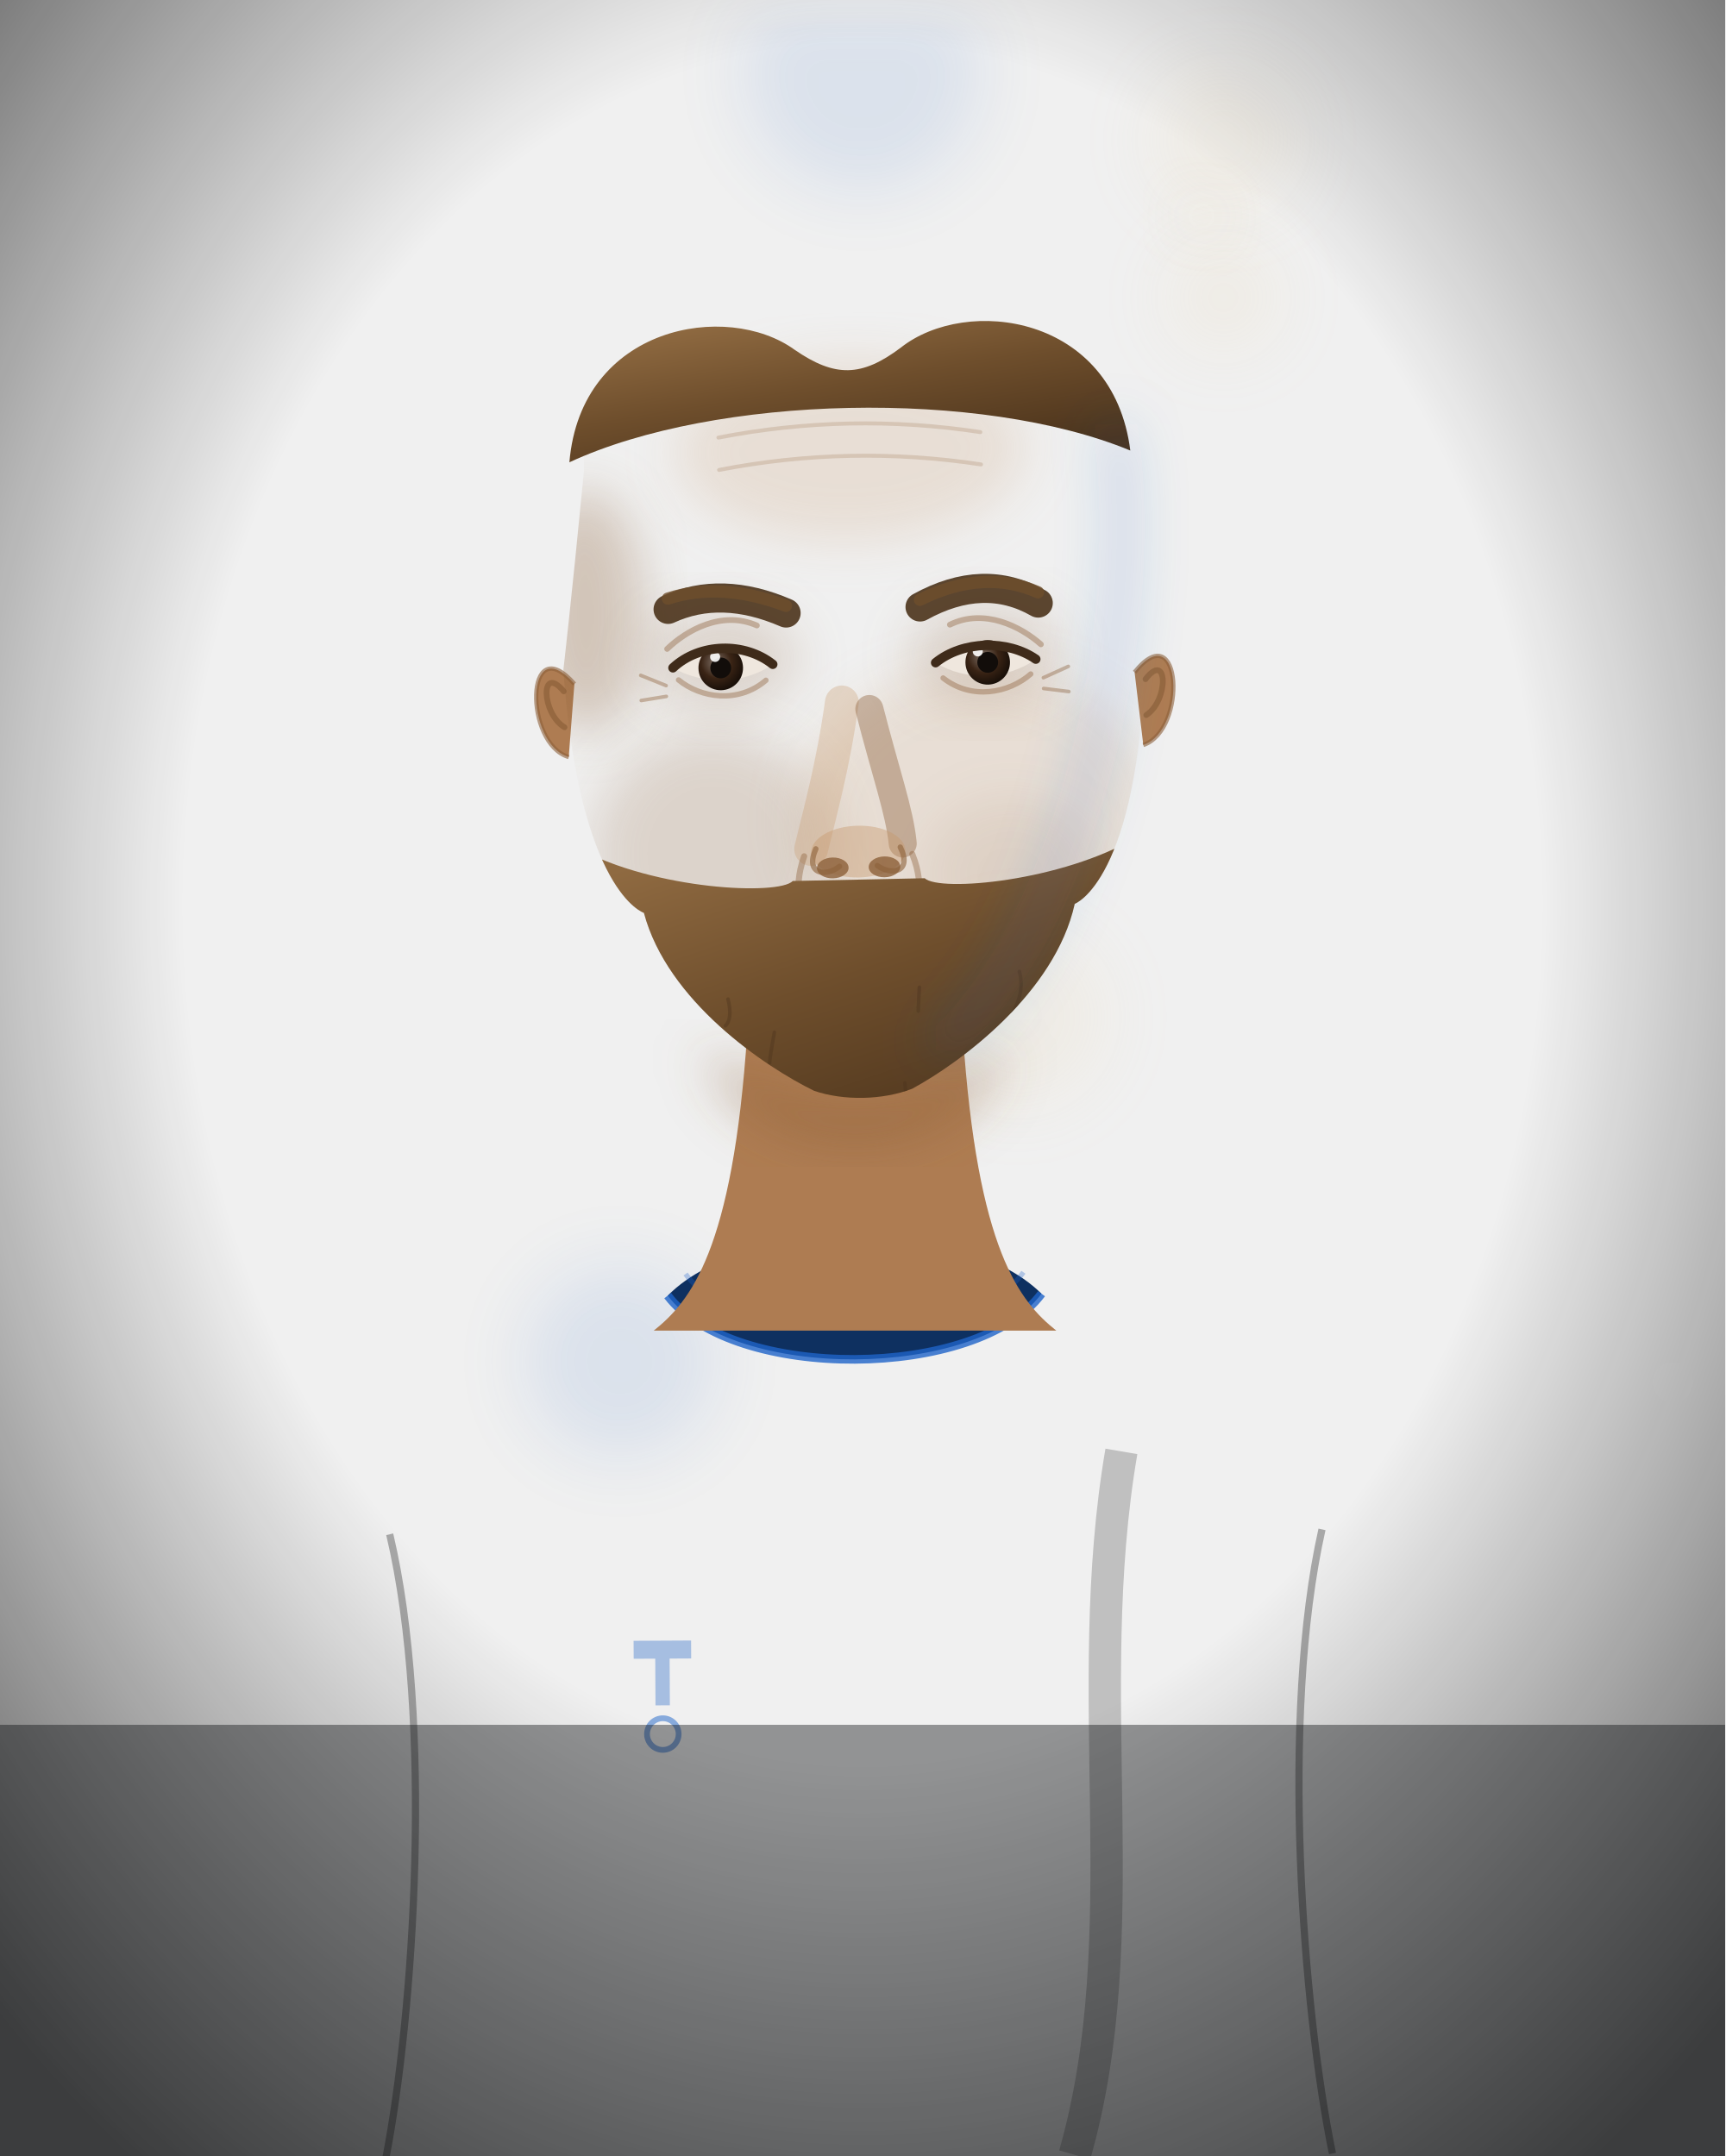
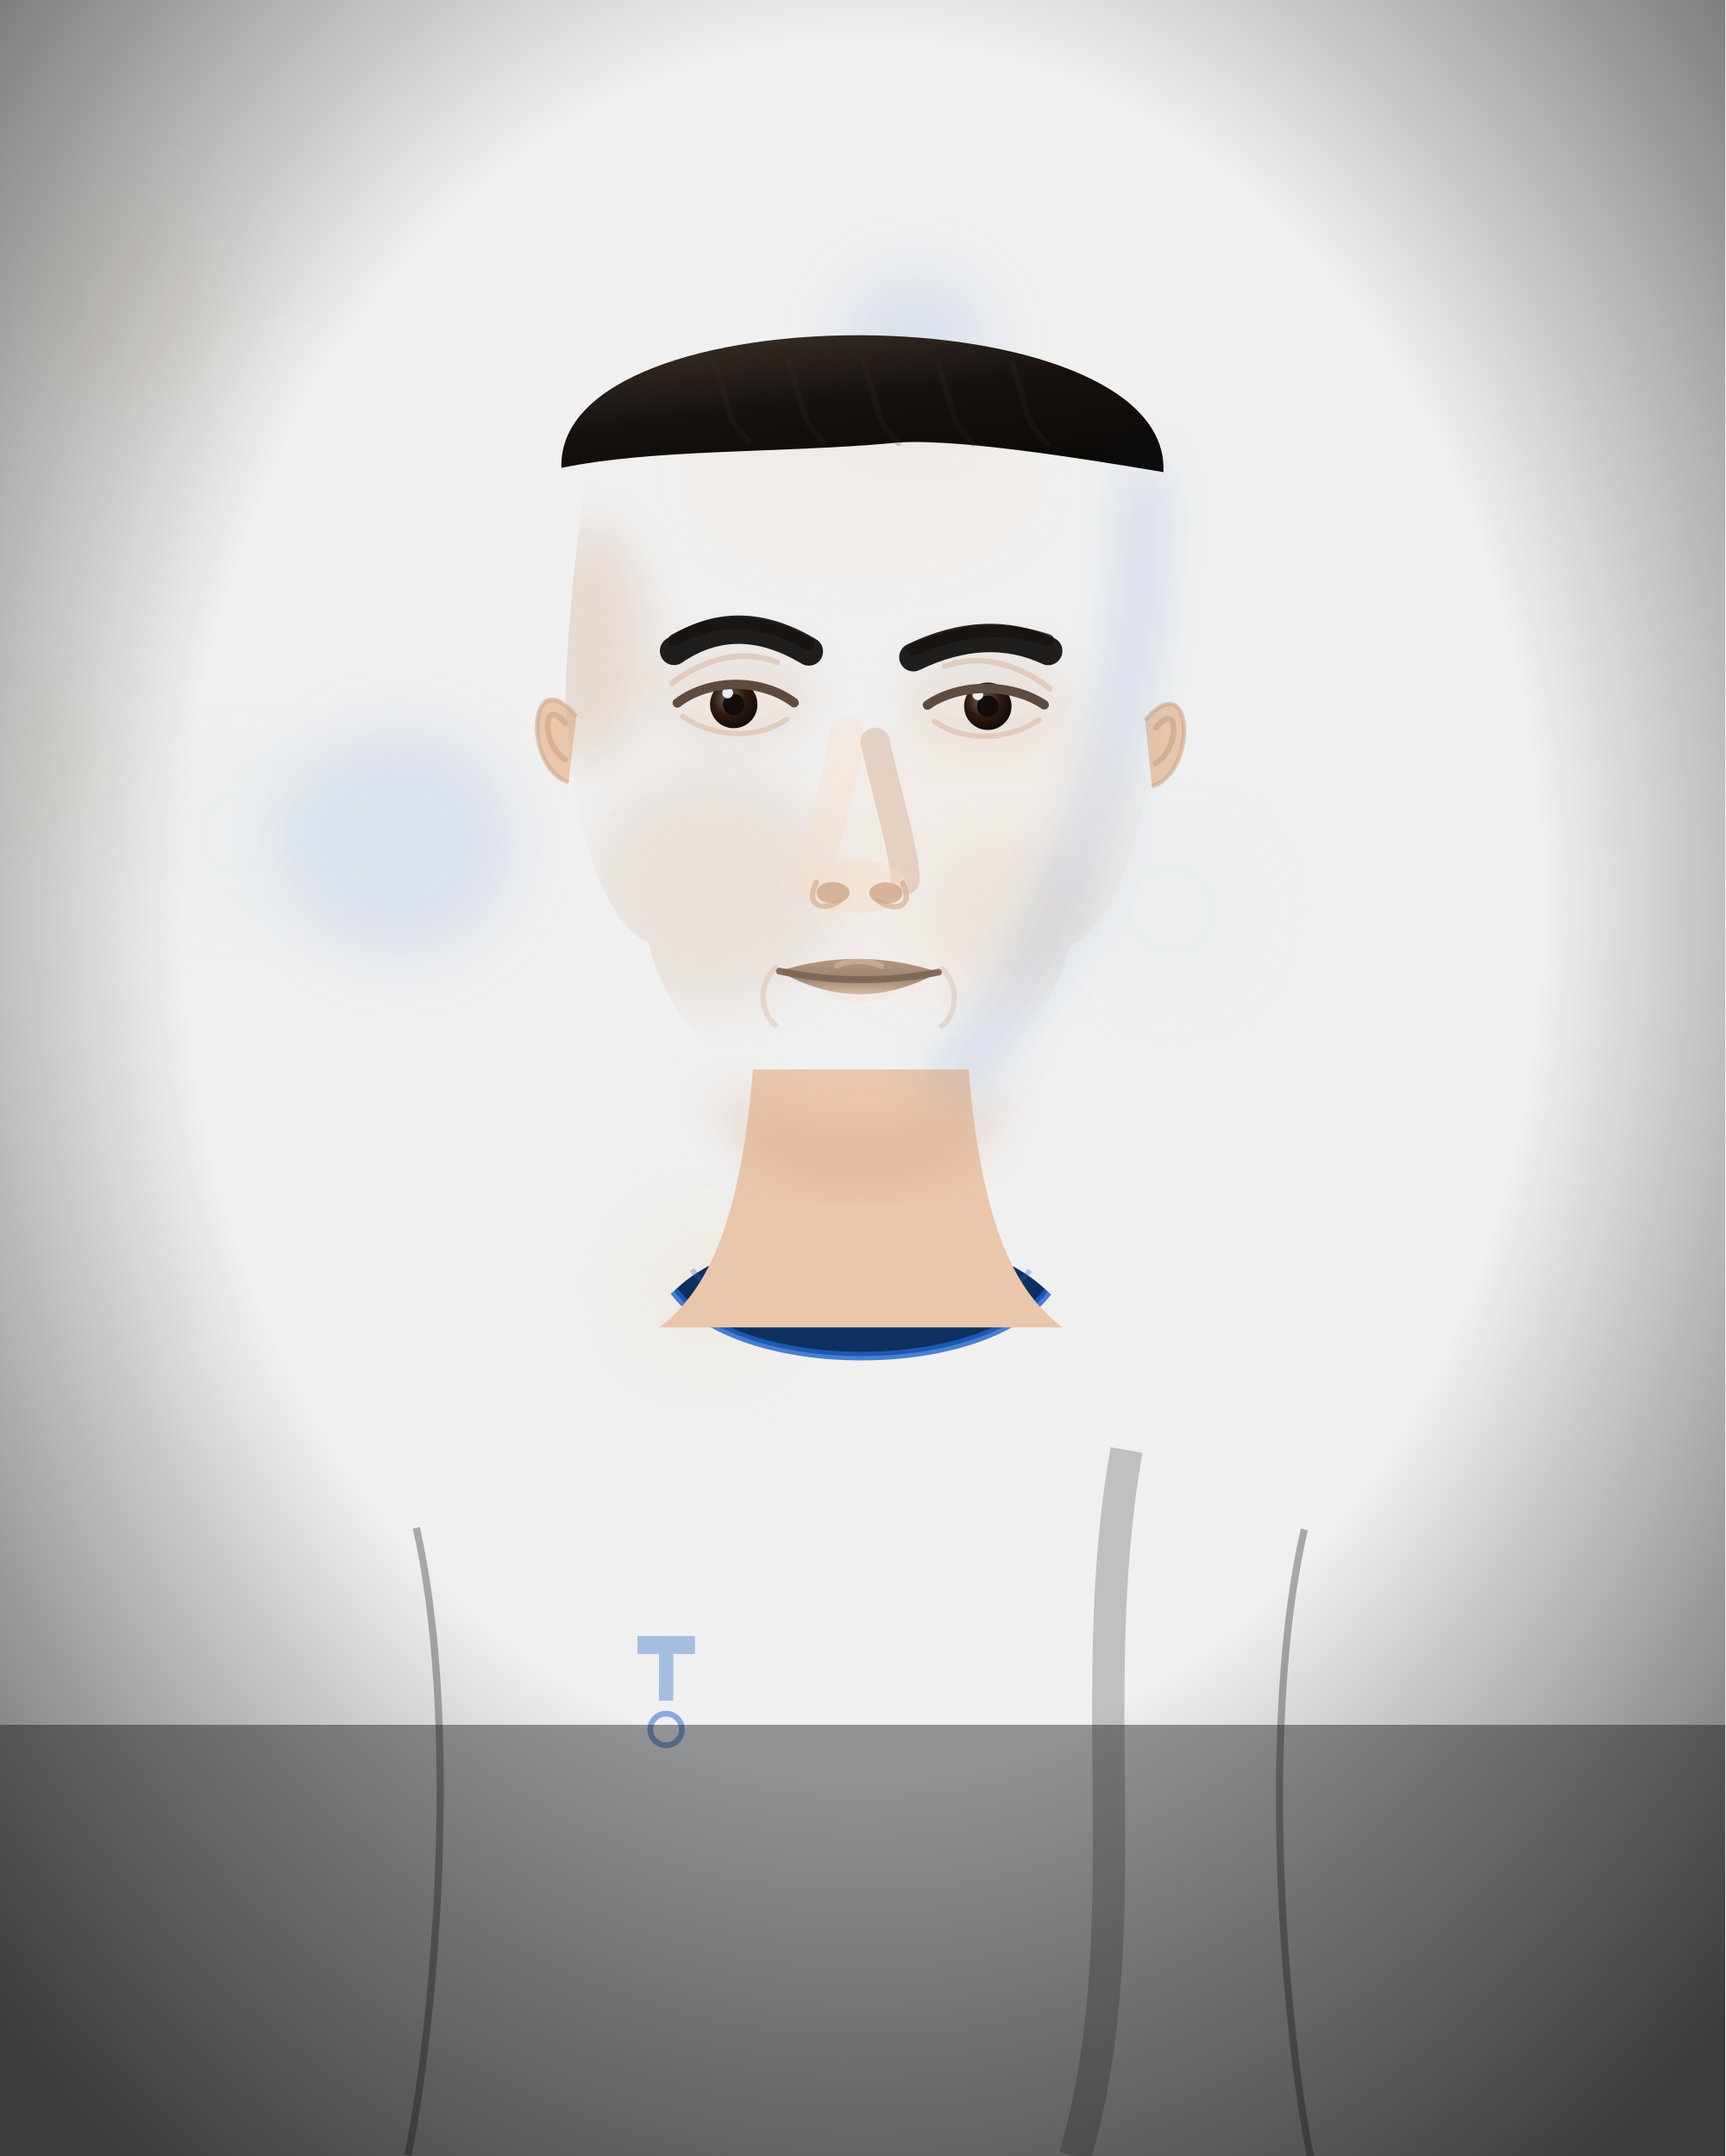
<svg xmlns="http://www.w3.org/2000/svg" viewBox="0 0 480 600" width="480" height="600" role="img" aria-label="Virender Sehwag portrait">
  <defs>
    <radialGradient id="p98f8126eae-bg" cx="50%" cy="34%" r="78%">
      <stop offset="0%" stop-color="#144184" />
      <stop offset="46%" stop-color="#101B24" />
      <stop offset="100%" stop-color="#05090C" />
    </radialGradient>
    <radialGradient id="p98f8126eae-glow" cx="50%" cy="50%" r="50%">
      <stop offset="0%" stop-color="#1E63C8" stop-opacity="0.3" />
      <stop offset="60%" stop-color="#1E63C8" stop-opacity="0.1" />
      <stop offset="100%" stop-color="#1E63C8" stop-opacity="0" />
    </radialGradient>
    <radialGradient id="p98f8126eae-face" cx="66%" cy="26%" r="78%">
-       <stop offset="0%" stop-color="#C69668" />
-       <stop offset="42%" stop-color="#AE7C52" />
-       <stop offset="100%" stop-color="#8C6039" />
+       <stop offset="0%" stop-color="#F7DCC5" />
+       <stop offset="42%" stop-color="#EAC6AB" />
+       <stop offset="100%" stop-color="#CFA88A" />
    </radialGradient>
    <linearGradient id="p98f8126eae-shade" x1="100%" y1="0%" x2="0%" y2="0%">
-       <stop offset="0%" stop-color="#8C6039" stop-opacity="0" />
-       <stop offset="62%" stop-color="#8C6039" stop-opacity="0.1" />
-       <stop offset="100%" stop-color="#8C6039" stop-opacity="0.4" />
+       <stop offset="0%" stop-color="#CFA88A" stop-opacity="0" />
+       <stop offset="62%" stop-color="#CFA88A" stop-opacity="0.1" />
+       <stop offset="100%" stop-color="#CFA88A" stop-opacity="0.4" />
    </linearGradient>
    <linearGradient id="p98f8126eae-hair" x1="20%" y1="0%" x2="80%" y2="100%">
-       <stop offset="0%" stop-color="#8F6A41" />
-       <stop offset="46%" stop-color="#6E4E2C" />
-       <stop offset="100%" stop-color="#4B331B" />
+       <stop offset="0%" stop-color="#3A2E27" />
+       <stop offset="46%" stop-color="#17120F" />
+       <stop offset="100%" stop-color="#0A0806" />
    </linearGradient>
    <linearGradient id="p98f8126eae-jersey" x1="10%" y1="0%" x2="90%" y2="100%">
      <stop offset="0%" stop-color="#0e3060" />
      <stop offset="52%" stop-color="#081a34" />
      <stop offset="100%" stop-color="#070D12" />
    </linearGradient>
    <radialGradient id="p98f8126eae-iris" cx="40%" cy="38%" r="62%">
-       <stop offset="0%" stop-color="#7f7167" />
-       <stop offset="55%" stop-color="#3A2415" />
-       <stop offset="100%" stop-color="#1a1009" />
+       <stop offset="0%" stop-color="#776b63" />
+       <stop offset="55%" stop-color="#2E1B0F" />
+       <stop offset="100%" stop-color="#150c07" />
    </radialGradient>
    <linearGradient id="p98f8126eae-lip" x1="0%" y1="0%" x2="0%" y2="100%">
-       <stop offset="0%" stop-color="#765130" />
-       <stop offset="55%" stop-color="#654529" />
-       <stop offset="100%" stop-color="#9d704a" />
+       <stop offset="0%" stop-color="#ae8d74" />
+       <stop offset="55%" stop-color="#957963" />
+       <stop offset="100%" stop-color="#d3b29a" />
    </linearGradient>
    <radialGradient id="p98f8126eae-vig" cx="50%" cy="42%" r="72%">
      <stop offset="55%" stop-color="#000" stop-opacity="0" />
      <stop offset="100%" stop-color="#000" stop-opacity="0.6" />
    </radialGradient>
    <filter id="p98f8126eae-soft" x="-30%" y="-30%" width="160%" height="160%">
      <feGaussianBlur stdDeviation="7" />
    </filter>
    <filter id="p98f8126eae-bokeh" x="-50%" y="-50%" width="200%" height="200%">
      <feGaussianBlur stdDeviation="9" />
    </filter>
    <clipPath id="p98f8126eae-clip">
-       <path d="M 163.8 129.5 C 163.8 91, 197.1 87, 237.9 87 C 278.6 87, 311.9 91, 311.9 129.5 C 316.3 166.8, 318.8 184.8, 318.8 184.8 C 315.6 246.8, 297.8 252.8, 297.8 252.8 C 291.8 277.5, 265.1 296.3, 251.5 303.3 C 243.3 306.3, 232.4 306.3, 224.2 303.3 C 210.6 296.3, 183.9 277.5, 177.9 252.8 C 177.9 252.8, 160.1 246.8, 156.9 184.8 C 156.9 184.8, 159.4 166.8, 163.8 129.5 Z" />
+       <path d="M 161.7 139.4 C 161.7 100.8, 196.7 96.8, 239.5 96.8 C 282.2 96.8, 317.2 100.8, 317.2 139.4 C 321.8 176.7, 321.6 194.7, 321.6 194.7 C 318.3 256.8, 298 262.8, 298 262.8 C 292.2 287.6, 269.5 304.6, 254.5 311.6 C 245.5 314.6, 233.4 314.6, 224.4 311.6 C 209.4 304.6, 186.7 287.6, 180.9 262.8 C 180.9 262.8, 160.6 256.8, 157.3 194.7 C 157.3 194.7, 157.1 176.7, 161.7 139.4 Z" />
    </clipPath>
  </defs>
  <rect width="480" height="600" fill="url(#bgGradId)" />
  <g>
-     <circle cx="239.8" cy="20.2" r="33.8" fill="#1E63C8" opacity="0.1" filter="url(#p98f8126eae-bokeh)" />
-     <circle cx="491.6" cy="111.1" r="21.6" fill="#1E63C8" opacity="0" filter="url(#p98f8126eae-bokeh)" />
-     <circle cx="283.3" cy="283" r="25.6" fill="#E8C98A" opacity="0.1" filter="url(#p98f8126eae-bokeh)" />
-     <circle cx="234.6" cy="350" r="12.8" fill="#1E63C8" opacity="0.1" filter="url(#p98f8126eae-bokeh)" />
-     <circle cx="340.4" cy="82.8" r="16.7" fill="#E8C98A" opacity="0.1" filter="url(#p98f8126eae-bokeh)" />
-     <circle cx="172.5" cy="378.8" r="27.6" fill="#1E63C8" opacity="0.1" filter="url(#p98f8126eae-bokeh)" />
-     <circle cx="465.5" cy="384.7" r="8.8" fill="#FFFFFF" opacity="0.1" filter="url(#p98f8126eae-bokeh)" />
-     <circle cx="88.4" cy="25.6" r="7.7" fill="#FFFFFF" opacity="0.1" filter="url(#p98f8126eae-bokeh)" />
-     <circle cx="340.4" cy="38.9" r="21.6" fill="#E8C98A" opacity="0.1" filter="url(#p98f8126eae-bokeh)" />
-     <circle cx="334.4" cy="60.2" r="8.2" fill="#E8C98A" opacity="0.1" filter="url(#p98f8126eae-bokeh)" />
+     <circle cx="196" cy="358.7" r="25.8" fill="#E8C98A" opacity="0.1" filter="url(#p98f8126eae-bokeh)" />
+     <circle cx="110.8" cy="234.6" r="33.5" fill="#1E63C8" opacity="0.1" filter="url(#p98f8126eae-bokeh)" />
+     <circle cx="244.4" cy="371.4" r="22.9" fill="#1E63C8" opacity="0" filter="url(#p98f8126eae-bokeh)" />
+     <circle cx="325.8" cy="253.2" r="30.4" fill="#BFD8E6" opacity="0.1" filter="url(#p98f8126eae-bokeh)" />
+     <circle cx="77.4" cy="107.3" r="17.7" fill="#FFFFFF" opacity="0.1" filter="url(#p98f8126eae-bokeh)" />
+     <circle cx="127.4" cy="254.8" r="26.5" fill="#FFFFFF" opacity="0" filter="url(#p98f8126eae-bokeh)" />
+     <circle cx="34" cy="83.5" r="30.5" fill="#E8C98A" opacity="0.1" filter="url(#p98f8126eae-bokeh)" />
+     <circle cx="348" cy="143.1" r="11.6" fill="#FFFFFF" opacity="0.1" filter="url(#p98f8126eae-bokeh)" />
+     <circle cx="254.5" cy="96.1" r="22" fill="#1E63C8" opacity="0.1" filter="url(#p98f8126eae-bokeh)" />
+     <circle cx="493.6" cy="156.1" r="23.1" fill="#E8C98A" opacity="0.1" filter="url(#p98f8126eae-bokeh)" />
+     <circle cx="5.5" cy="211.2" r="22.9" fill="#E8C98A" opacity="0.1" filter="url(#p98f8126eae-bokeh)" />
+     <circle cx="59.5" cy="384.9" r="16.3" fill="#FFFFFF" opacity="0.1" filter="url(#p98f8126eae-bokeh)" />
+     <circle cx="66.8" cy="231.8" r="29.7" fill="#BFD8E6" opacity="0.1" filter="url(#p98f8126eae-bokeh)" />
    <rect x="0" y="180" width="480" height="36" fill="#DDEAF2" opacity="0" />
  </g>
-   <ellipse cx="237.9" cy="182.7" rx="194.3" ry="244.4" fill="url(#glowId)" />
-   <g transform="rotate(-0.3 237.9 382.3)">
-     <path d="M 68.2 600 C 102.2 412.3, 141.9 370.3, 185.9 360.3     L 289.9 360.3 C 333.9 370.3, 373.6 412.3, 407.6 600 Z" fill="url(#jerseyGradId)" />
-     <path d="M 108.2 426.3 C 120.2 478.3, 114.2 560, 106.2 600" fill="none" stroke="#000" stroke-opacity="0.3" stroke-width="2" />
-     <path d="M 367.6 426.3 C 355.6 478.3, 361.6 560, 369.6 600" fill="none" stroke="#000" stroke-opacity="0.3" stroke-width="2" />
-     <path d="M 151.9 416.3 C 167.9 466.3, 155.9 530, 173.9 600" fill="none" stroke="#fff" stroke-opacity="0" stroke-width="10" />
-     <path d="M 311.9 404.3 C 299.9 472.3, 315.9 538, 297.9 600" fill="none" stroke="#000" stroke-opacity="0.2" stroke-width="9" />
-     <path d="M 185.9 360.3 C 203.9 384.3, 271.9 384.3, 289.9 360.3     C 277.9 348.3, 255.9 344.3, 237.9 344.3     C 219.9 344.3, 197.9 348.3, 185.9 360.3 Z" fill="#0e3060" />
-     <path d="M 185.9 360.3 C 203.9 384.3, 271.9 384.3, 289.9 360.3" fill="none" stroke="#1E63C8" stroke-opacity="0.8" stroke-width="2.4" />
-     <path d="M 190.9 354.3 C 204.9 374.3, 270.9 374.3, 284.9 354.3" fill="none" stroke="#1E63C8" stroke-opacity="0.3" stroke-width="1.4" />
-     <g transform="translate(175.9 456.3)" opacity="0.5">
+   <ellipse cx="239.5" cy="192.6" rx="197.1" ry="244.7" fill="url(#glowId)" />
+   <g transform="rotate(0.1 239.5 381.4)">
+     <path d="M 75.9 600 C 109.9 411.4, 143.5 369.4, 187.5 359.4     L 291.5 359.4 C 335.5 369.4, 369 411.4, 403 600 Z" fill="url(#jerseyGradId)" />
+     <path d="M 115.9 425.4 C 127.9 477.4, 121.9 560, 113.9 600" fill="none" stroke="#000" stroke-opacity="0.3" stroke-width="2" />
+     <path d="M 363 425.4 C 351 477.4, 357 560, 365 600" fill="none" stroke="#000" stroke-opacity="0.3" stroke-width="2" />
+     <path d="M 153.5 415.4 C 169.5 465.4, 157.5 530, 175.5 600" fill="none" stroke="#fff" stroke-opacity="0" stroke-width="10" />
+     <path d="M 313.5 403.4 C 301.5 471.4, 317.5 538, 299.5 600" fill="none" stroke="#000" stroke-opacity="0.2" stroke-width="9" />
+     <path d="M 187.5 359.4 C 205.5 383.4, 273.5 383.4, 291.5 359.4     C 279.5 347.4, 257.5 343.4, 239.5 343.4     C 221.5 343.4, 199.5 347.4, 187.5 359.4 Z" fill="#0e3060" />
+     <path d="M 187.5 359.4 C 205.5 383.4, 273.5 383.4, 291.5 359.4" fill="none" stroke="#1E63C8" stroke-opacity="0.8" stroke-width="2.4" />
+     <path d="M 192.5 353.4 C 206.5 373.4, 272.5 373.4, 286.5 353.4" fill="none" stroke="#1E63C8" stroke-opacity="0.3" stroke-width="1.4" />
+     <g transform="translate(177.5 455.4)" opacity="0.5">
      <path d="M 0 0 L 16 0 L 16 5 L 10 5 L 10 18 L 6 18 L 6 5 L 0 5 Z" fill="#1E63C8" opacity="0.7" />
      <circle cx="8" cy="26" r="4.4" fill="none" stroke="#1E63C8" stroke-width="1.6" />
    </g>
  </g>
-   <path d="M 207.9 287.5 L 267.9 287.5 C 271.9 348.3, 283.9 362.3, 293.9 370.3     L 181.9 370.3 C 191.9 362.3, 203.9 348.3, 207.9 287.5 Z" fill="#AE7C52" />
-   <path d="M 207.9 287.5 L 267.9 287.5 C 265.9 311.5, 267.9 342.3, 277.9 362.3     L 197.9 362.3 C 207.9 342.3, 209.9 311.5, 207.9 287.5 Z" fill="url(#shadeGradId)" opacity="0.9" />
-   <path d="M 195.9 291.5 C 221.9 313.5, 253.9 313.5, 279.9 291.5     C 267.9 325.5, 207.9 325.5, 195.9 291.5 Z" fill="#8C6039" opacity="0.6" filter="url(#p98f8126eae-soft)" />
-   <g transform="rotate(-1.2 237.9 193.3)">
-     <path d="M 159.9 188.7 C 146.5 172.7, 145.5 205.1, 157.9 209" fill="#AE7C52" stroke="#8C6039" stroke-opacity="0.6" stroke-width="1.2" />
-     <path d="M 156.9 190.7 C 150.5 182.7, 150.5 196.7, 156.9 200.7" fill="none" stroke="#8C6039" stroke-opacity="0.7" stroke-width="1.6" stroke-linecap="round" />
-     <path d="M 315.8 188.7 C 329.2 172.7, 330.2 205.1, 317.8 209" fill="#AE7C52" stroke="#8C6039" stroke-opacity="0.6" stroke-width="1.2" />
-     <path d="M 318.8 190.7 C 325.2 182.7, 325.2 196.7, 318.8 200.7" fill="none" stroke="#8C6039" stroke-opacity="0.7" stroke-width="1.6" stroke-linecap="round" />
-     <path d="M 163.8 129.5 C 163.8 91, 197.1 87, 237.9 87 C 278.6 87, 311.9 91, 311.9 129.5 C 316.3 166.8, 318.8 184.8, 318.8 184.8 C 315.6 246.8, 297.8 252.8, 297.8 252.8 C 291.8 277.5, 265.1 296.3, 251.5 303.3 C 243.3 306.3, 232.4 306.3, 224.2 303.3 C 210.6 296.3, 183.9 277.5, 177.9 252.8 C 177.9 252.8, 160.1 246.8, 156.9 184.8 C 156.9 184.8, 159.4 166.8, 163.8 129.5 Z" fill="url(#faceGradId)" />
+   <path d="M 209.5 297.6 L 269.5 297.6 C 273.5 347.4, 285.5 361.4, 295.5 369.4     L 183.5 369.4 C 193.5 361.4, 205.5 347.4, 209.5 297.6 Z" fill="#EAC6AB" />
+   <path d="M 209.5 297.6 L 269.5 297.6 C 267.5 321.6, 269.5 341.4, 279.5 361.4     L 199.5 361.4 C 209.5 341.4, 211.5 321.6, 209.5 297.6 Z" fill="url(#shadeGradId)" opacity="0.9" />
+   <path d="M 197.5 301.6 C 223.5 323.6, 255.5 323.6, 281.5 301.6     C 269.5 335.6, 209.5 335.6, 197.5 301.6 Z" fill="#CFA88A" opacity="0.6" filter="url(#p98f8126eae-soft)" />
+   <g transform="rotate(0.4 239.5 203.2)">
+     <path d="M 160.3 199.9 C 146.7 183.9, 145.7 214.7, 158.3 218.2" fill="#EAC6AB" stroke="#CFA88A" stroke-opacity="0.6" stroke-width="1.2" />
+     <path d="M 157.3 201.9 C 150.7 193.9, 150.7 207.9, 157.3 211.9" fill="none" stroke="#CFA88A" stroke-opacity="0.7" stroke-width="1.6" stroke-linecap="round" />
+     <path d="M 318.6 199.9 C 332.2 183.9, 333.2 214.7, 320.6 218.2" fill="#EAC6AB" stroke="#CFA88A" stroke-opacity="0.6" stroke-width="1.2" />
+     <path d="M 321.6 201.9 C 328.2 193.9, 328.2 207.9, 321.6 211.9" fill="none" stroke="#CFA88A" stroke-opacity="0.7" stroke-width="1.6" stroke-linecap="round" />
+     <path d="M 161.7 139.4 C 161.7 100.8, 196.7 96.8, 239.5 96.8 C 282.2 96.8, 317.2 100.8, 317.2 139.4 C 321.8 176.7, 321.6 194.7, 321.6 194.7 C 318.3 256.8, 298 262.8, 298 262.8 C 292.2 287.6, 269.5 304.6, 254.5 311.6 C 245.5 314.6, 233.4 314.6, 224.4 311.6 C 209.4 304.6, 186.7 287.6, 180.9 262.8 C 180.9 262.8, 160.6 256.8, 157.3 194.7 C 157.3 194.7, 157.1 176.7, 161.7 139.4 Z" fill="url(#faceGradId)" />
    <g clip-path="url(#p98f8126eae-clip)">
-       <rect x="146.9" y="77" width="181.9" height="236.5" fill="url(#shadeGradId)" />
-       <ellipse cx="271.9" cy="228.7" rx="50.2" ry="42.5" fill="#C69668" opacity="0.2" filter="url(#p98f8126eae-soft)" />
-       <ellipse cx="197.4" cy="236.7" rx="34" ry="34" fill="#8C6039" opacity="0.2" filter="url(#p98f8126eae-soft)" />
-       <ellipse cx="237.9" cy="125.3" rx="48.6" ry="25.5" fill="#C69668" opacity="0.2" filter="url(#p98f8126eae-soft)" />
-       <ellipse cx="163.4" cy="168.7" rx="16.2" ry="34" fill="#8C6039" opacity="0.3" filter="url(#p98f8126eae-soft)" />
-       <ellipse cx="201.3" cy="182.7" rx="20.9" ry="14.2" fill="#8C6039" opacity="0.2" filter="url(#p98f8126eae-soft)" />
-       <ellipse cx="274.4" cy="182.7" rx="20.9" ry="14.2" fill="#8C6039" opacity="0.2" filter="url(#p98f8126eae-soft)" />
-       <ellipse cx="280" cy="244" rx="24.3" ry="21.2" fill="#855b36" opacity="0.1" filter="url(#p98f8126eae-soft)" />
-       <path d="M 219.2 170.2 Q 201.3 162 186.4 168.5" fill="none" stroke="#4B331B" stroke-width="8.1" stroke-linecap="round" opacity="0.9" />
-       <path d="M 219.2 168.2 Q 201.3 161 186.4 165.5" fill="none" stroke="#6E4E2C" stroke-width="3.4" stroke-linecap="round" opacity="0.8" />
-       <path d="M 256.5 169.3 Q 274.4 159.9 289.4 168.9" fill="none" stroke="#4B331B" stroke-width="8.1" stroke-linecap="round" opacity="0.9" />
-       <path d="M 256.5 167.3 Q 274.4 158.9 289.4 165.9" fill="none" stroke="#6E4E2C" stroke-width="3.4" stroke-linecap="round" opacity="0.8" />
-       <path d="M 215.2 184.4 C 207.5 178, 195 178, 187.4 184.8       C 195.7 189.8, 207.1 189.8, 215.2 184.4 Z" fill="#EFE7DE" />
-       <circle cx="200.7" cy="185.1" r="6.2" fill="url(#p98f8126eae-iris)" />
-       <circle cx="200.7" cy="185.1" r="2.9" fill="#120D0A" />
-       <circle cx="199.2" cy="182" r="1.4" fill="#fff" opacity="0.9" />
-       <path d="M 215.2 184.4 C 207.5 178, 195 178, 187.4 184.8" fill="none" stroke="#3f2b1a" stroke-width="2.6" stroke-linecap="round" />
-       <path d="M 211 173.5 C 201.3 169, 191.3 174.5, 185.9 179.5" fill="none" stroke="#8C6039" stroke-width="1.6" opacity="0.4" stroke-linecap="round" />
-       <path d="M 213.2 188.8 C 205.4 195.2, 195 193.4, 188.9 188.2" fill="none" stroke="#8C6039" stroke-width="1.5" opacity="0.4" stroke-linecap="round" />
-       <path d="M 185.4 189.7 L 178.4 186.7 M 185.4 192.7 L 178.4 193.7" stroke="#8C6039" stroke-width="1" opacity="0.4" stroke-linecap="round" />
-       <path d="M 260.5 184.9 C 268.2 178.9, 280.7 178.9, 288.4 184.5       C 280 190.2, 268.6 190.2, 260.5 184.9 Z" fill="#EFE7DE" />
-       <circle cx="275" cy="185.1" r="6.2" fill="url(#p98f8126eae-iris)" />
-       <circle cx="275" cy="185.1" r="2.9" fill="#120D0A" />
-       <circle cx="272.3" cy="182" r="1.4" fill="#fff" opacity="0.9" />
-       <path d="M 260.5 184.9 C 268.2 178.9, 280.7 178.9, 288.4 184.5" fill="none" stroke="#3f2b1a" stroke-width="2.6" stroke-linecap="round" />
-       <path d="M 264.7 174.4 C 274.4 169.9, 284.5 175.4, 289.9 180.4" fill="none" stroke="#8C6039" stroke-width="1.6" opacity="0.4" stroke-linecap="round" />
-       <path d="M 262.5 189.2 C 270.3 195.6, 280.7 193.8, 286.9 188.6" fill="none" stroke="#8C6039" stroke-width="1.5" opacity="0.4" stroke-linecap="round" />
-       <path d="M 290.4 189.7 L 297.4 186.7 M 290.4 192.7 L 297.4 193.7" stroke="#8C6039" stroke-width="1" opacity="0.4" stroke-linecap="round" />
-       <path d="M 234.2 195.4 C 231.3 213.4, 227.4 226, 224.8 236" fill="none" stroke="#C69668" stroke-width="9.4" stroke-linecap="round" opacity="0.3" />
-       <path d="M 241.8 197.4 C 246 215.4, 249.6 226, 250.3 235" fill="none" stroke="#8C6039" stroke-width="7.8" stroke-linecap="round" opacity="0.4" />
-       <ellipse cx="237.9" cy="237" rx="13.1" ry="7.2" fill="#C69668" opacity="0.4" />
-       <ellipse cx="230.7" cy="241.4" rx="4.4" ry="2.9" fill="#8C6039" opacity="0.8" />
-       <ellipse cx="245.1" cy="241.4" rx="4.4" ry="2.9" fill="#8C6039" opacity="0.8" />
-       <path d="M 226.1 236 C 222.8 243, 228.7 244, 232.6 241" fill="none" stroke="#8C6039" stroke-width="1.5" opacity="0.6" stroke-linecap="round" />
-       <path d="M 249.6 236 C 252.9 243, 247 244, 243.1 241" fill="none" stroke="#8C6039" stroke-width="1.5" opacity="0.6" stroke-linecap="round" />
-       <path d="M 217.5 254.8 Q 237.9 246.3 258.2 254.8 Q 237.9 265.9 217.5 254.8 Z" fill="url(#p98f8126eae-lip)" opacity="0.9" />
-       <path d="M 232.2 252.9 Q 237.9 249.7 243.6 252.9" fill="none" stroke="#C69668" stroke-width="1.6" opacity="0.3" stroke-linecap="round" />
-       <path d="M 217.5 254.8 Q 237.9 259.3 258.2 254.8" fill="none" stroke="#543a22" stroke-width="1.9" stroke-linecap="round" opacity="0.9" />
-       <path d="M 229.3 260.1 Q 237.9 262.7 246 260.1" fill="none" stroke="#C69668" stroke-width="1.7" opacity="0.3" stroke-linecap="round" />
-       <path d="M 216.5 253.8 C 210.5 259.8, 213.5 267.8, 216.5 269.8" fill="none" stroke="#8C6039" stroke-width="1.5" opacity="0.3" stroke-linecap="round" />
-       <path d="M 259.2 253.8 C 265.2 259.8, 262.2 267.8, 259.2 269.8" fill="none" stroke="#8C6039" stroke-width="1.5" opacity="0.3" stroke-linecap="round" />
-       <path d="M 222.8 238 C 218.8 248.8, 223.6 250.8, 219.5 253.8" fill="none" stroke="#8C6039" stroke-width="1.7" opacity="0.4" stroke-linecap="round" />
-       <path d="M 252.9 238 C 256.9 248.8, 252.1 250.8, 256.2 253.8" fill="none" stroke="#8C6039" stroke-width="1.7" opacity="0.4" stroke-linecap="round" />
-       <path d="M 201.4 121 Q 237.9 114.7 274.3 121" fill="none" stroke="#8C6039" stroke-width="1.1" opacity="0.2" stroke-linecap="round" />
-       <path d="M 201.4 130 Q 237.9 123.7 274.3 130" fill="none" stroke="#8C6039" stroke-width="1.1" opacity="0.2" stroke-linecap="round" />
+       <rect x="147.3" y="86.8" width="184.2" height="236.8" fill="url(#shadeGradId)" />
+       <ellipse cx="273.9" cy="239.9" rx="50.9" ry="42.6" fill="#F7DCC5" opacity="0.2" filter="url(#p98f8126eae-soft)" />
+       <ellipse cx="198.4" cy="247.9" rx="34.5" ry="34.1" fill="#CFA88A" opacity="0.2" filter="url(#p98f8126eae-soft)" />
+       <ellipse cx="239.5" cy="135.1" rx="49.3" ry="25.5" fill="#F7DCC5" opacity="0.2" filter="url(#p98f8126eae-soft)" />
+       <ellipse cx="163.9" cy="179.9" rx="16.4" ry="34.1" fill="#CFA88A" opacity="0.3" filter="url(#p98f8126eae-soft)" />
+       <ellipse cx="204.7" cy="193.9" rx="23.3" ry="14.5" fill="#CFA88A" opacity="0.2" filter="url(#p98f8126eae-soft)" />
+       <ellipse cx="274.2" cy="193.9" rx="23.3" ry="14.5" fill="#CFA88A" opacity="0.2" filter="url(#p98f8126eae-soft)" />
+       <ellipse cx="282.2" cy="253.7" rx="24.6" ry="21.3" fill="#c5a083" opacity="0.1" filter="url(#p98f8126eae-soft)" />
+       <path d="M 224.9 181.4 Q 204.7 169.5 187.4 181.5" fill="none" stroke="#0A0806" stroke-width="7.9" stroke-linecap="round" opacity="0.9" />
+       <path d="M 224.9 179.4 Q 204.7 168.5 187.4 178.5" fill="none" stroke="#17120F" stroke-width="3.3" stroke-linecap="round" opacity="0.8" />
+       <path d="M 254 182.8 Q 274.2 172.9 291.5 180.8" fill="none" stroke="#0A0806" stroke-width="7.9" stroke-linecap="round" opacity="0.9" />
+       <path d="M 254 180.8 Q 274.2 171.9 291.5 177.8" fill="none" stroke="#17120F" stroke-width="3.3" stroke-linecap="round" opacity="0.8" />
+       <path d="M 220.9 195.7 C 212 189, 197.4 189, 188.4 196       C 198.2 201.3, 211.5 201.3, 220.9 195.7 Z" fill="#EFE7DE" />
+       <circle cx="204.1" cy="196.3" r="6.6" fill="url(#p98f8126eae-iris)" />
+       <circle cx="204.1" cy="196.3" r="3" fill="#120D0A" />
+       <circle cx="202.4" cy="193.1" r="1.5" fill="#fff" opacity="0.9" />
+       <path d="M 220.9 195.7 C 212 189, 197.4 189, 188.4 196" fill="none" stroke="#5d4c3e" stroke-width="2.6" stroke-linecap="round" />
+       <path d="M 216.1 184.5 C 204.7 180, 193 185.5, 186.9 190.5" fill="none" stroke="#CFA88A" stroke-width="1.6" opacity="0.4" stroke-linecap="round" />
+       <path d="M 218.9 200.3 C 209.5 206.7, 197.4 204.9, 189.9 199.7" fill="none" stroke="#CFA88A" stroke-width="1.5" opacity="0.4" stroke-linecap="round" />
+       <path d="M 258 196.1 C 266.9 189.8, 281.5 189.8, 290.5 195.8       C 280.7 201.6, 267.4 201.6, 258 196.1 Z" fill="#EFE7DE" />
+       <circle cx="274.8" cy="196.3" r="6.6" fill="url(#p98f8126eae-iris)" />
+       <circle cx="274.8" cy="196.3" r="3" fill="#120D0A" />
+       <circle cx="272" cy="193.1" r="1.5" fill="#fff" opacity="0.9" />
+       <path d="M 258 196.1 C 266.9 189.8, 281.5 189.8, 290.5 195.8" fill="none" stroke="#5d4c3e" stroke-width="2.6" stroke-linecap="round" />
+       <path d="M 262.8 185.3 C 274.2 180.8, 285.9 186.3, 292 191.3" fill="none" stroke="#CFA88A" stroke-width="1.6" opacity="0.4" stroke-linecap="round" />
+       <path d="M 260 200.6 C 269.4 207, 281.5 205.2, 289 200" fill="none" stroke="#CFA88A" stroke-width="1.5" opacity="0.4" stroke-linecap="round" />
+       <path d="M 235.7 204.5 C 232.7 222.5, 228.7 235.7, 226 245.7" fill="none" stroke="#F7DCC5" stroke-width="9.7" stroke-linecap="round" opacity="0.3" />
+       <path d="M 243.5 206.5 C 247.8 224.5, 251.5 235.7, 252.2 244.7" fill="none" stroke="#CFA88A" stroke-width="8.1" stroke-linecap="round" opacity="0.4" />
+       <ellipse cx="239.5" cy="246.7" rx="13.4" ry="7.4" fill="#F7DCC5" opacity="0.4" />
+       <ellipse cx="232.1" cy="248.5" rx="4.6" ry="3" fill="#CFA88A" opacity="0.8" />
+       <ellipse cx="246.8" cy="248.5" rx="4.6" ry="3" fill="#CFA88A" opacity="0.8" />
+       <path d="M 227.4 245.7 C 224 252.7, 230 253.7, 234.1 250.7" fill="none" stroke="#CFA88A" stroke-width="1.5" opacity="0.6" stroke-linecap="round" />
+       <path d="M 251.5 245.7 C 254.9 252.7, 248.9 253.7, 244.8 250.7" fill="none" stroke="#CFA88A" stroke-width="1.5" opacity="0.6" stroke-linecap="round" />
+       <path d="M 217.3 270.4 Q 239.5 263.3 261.6 270.4 Q 239.5 283 217.3 270.4 Z" fill="url(#p98f8126eae-lip)" opacity="0.9" />
+       <path d="M 233.2 268.8 Q 239.5 266.2 245.7 268.8" fill="none" stroke="#F7DCC5" stroke-width="1.6" opacity="0.3" stroke-linecap="round" />
+       <path d="M 217.3 270.4 Q 239.5 274.9 261.6 270.4" fill="none" stroke="#7c6553" stroke-width="1.9" stroke-linecap="round" opacity="0.9" />
+       <path d="M 230.1 276.4 Q 239.5 279.4 248.3 276.4" fill="none" stroke="#F7DCC5" stroke-width="1.7" opacity="0.3" stroke-linecap="round" />
+       <path d="M 216.3 269.4 C 210.3 275.4, 213.3 283.4, 216.3 285.4" fill="none" stroke="#CFA88A" stroke-width="1.5" opacity="0.3" stroke-linecap="round" />
+       <path d="M 262.6 269.4 C 268.6 275.4, 265.6 283.4, 262.6 285.4" fill="none" stroke="#CFA88A" stroke-width="1.5" opacity="0.3" stroke-linecap="round" />
    </g>
    <g clip-path="url(#p98f8126eae-clip)" opacity="1">
-       <g>
-         <path d="M 160.1 234.5       C 161.8 295.5, 189.9 313.5, 237.9 315.5       C 285.8 313.5, 314 295.5, 315.6 234.5       C 294.5 246.5, 260.3 248.8, 256.2 244.8       L 219.5 244.8 C 215.5 248.8, 181.2 246.5, 160.1 234.5 Z" fill="url(#p98f8126eae-hair)" />
-         <path d="M 200.8 277.3 q 1.2 5.5 -0.9 7.4" fill="none" stroke="#4B331B" stroke-width="1" opacity="0.4" stroke-linecap="round" />
-         <path d="M 213.5 286.8 q -1.4 6.8 -1.5 8.5" fill="none" stroke="#4B331B" stroke-width="1" opacity="0.4" stroke-linecap="round" />
-         <path d="M 208.3 298.4 q 1.1 4.9 -1.3 9.3" fill="none" stroke="#4B331B" stroke-width="1" opacity="0.4" stroke-linecap="round" />
-         <path d="M 282 271.3 q 1.4 5.6 -2 11.3" fill="none" stroke="#4B331B" stroke-width="1" opacity="0.4" stroke-linecap="round" />
-         <path d="M 249.5 301.6 q 0.5 6.1 0.5 8.2" fill="none" stroke="#4B331B" stroke-width="1" opacity="0.4" stroke-linecap="round" />
-         <path d="M 215.8 302.5 q -1.2 5.2 0.3 6.3" fill="none" stroke="#4B331B" stroke-width="1" opacity="0.4" stroke-linecap="round" />
-         <path d="M 292.1 293.7 q 0.6 4.1 0.5 7.8" fill="none" stroke="#4B331B" stroke-width="1" opacity="0.4" stroke-linecap="round" />
-         <path d="M 254.1 275.1 q -0.6 7.9 -0.4 6.5" fill="none" stroke="#4B331B" stroke-width="1" opacity="0.4" stroke-linecap="round" />
-         <path d="M 187.1 285.3 q 0.3 4.1 -0.2 6.1" fill="none" stroke="#4B331B" stroke-width="1" opacity="0.4" stroke-linecap="round" />
-       </g>
+       <g />
    </g>
    <g>
-       <path d="M 159.8 127         C 163.8 89, 204.6 83, 223.1 97         C 234.2 105, 241.6 105, 252.7 97         C 271.2 83, 311.9 89, 315.9 127         C 274.9 109, 200.8 109, 159.8 127 Z" fill="url(#p98f8126eae-hair)" />
+       <path d="M 155.7 130.8     C 153.7 80.8, 325.2 80.8, 323.2 130.8     C 301.6 127.3, 262.8 121.3, 247.2 123.3     C 216.1 126.3, 181.2 125.3, 155.7 130.8 Z" fill="url(#p98f8126eae-hair)" />
+       <path d="M 198 100.8 C 204 118.8, 201 115.3, 208 123.3" fill="none" stroke="#3A2E27" stroke-width="1.6" opacity="0.2" stroke-linecap="round" />
+       <path d="M 218.7 100.8 C 224.7 118.8, 221.7 115.3, 228.7 123.3" fill="none" stroke="#3A2E27" stroke-width="1.6" opacity="0.2" stroke-linecap="round" />
+       <path d="M 239.5 100.8 C 245.5 118.8, 242.5 115.3, 249.5 123.3" fill="none" stroke="#3A2E27" stroke-width="1.6" opacity="0.2" stroke-linecap="round" />
+       <path d="M 260.2 100.8 C 266.2 118.8, 263.2 115.3, 270.2 123.3" fill="none" stroke="#3A2E27" stroke-width="1.6" opacity="0.2" stroke-linecap="round" />
+       <path d="M 280.9 100.8 C 286.9 118.8, 283.9 115.3, 290.9 123.3" fill="none" stroke="#3A2E27" stroke-width="1.6" opacity="0.2" stroke-linecap="round" />
    </g>
-     <path d="M 311.9 121 C 318.8 176.3, 297.8 261.3, 259.6 291.5" fill="none" stroke="#1E63C8" stroke-width="3.2" opacity="0.5" stroke-linecap="round" filter="url(#p98f8126eae-soft)" />
+     <path d="M 317.2 130.9 C 321.6 186.2, 298 271.3, 263.5 301.6" fill="none" stroke="#1E63C8" stroke-width="3.2" opacity="0.5" stroke-linecap="round" filter="url(#p98f8126eae-soft)" />
  </g>
  <rect width="480" height="600" fill="url(#p98f8126eae-vig)" />
  <rect y="480" width="480" height="120" fill="#04080B" opacity="0.4" />
</svg>
